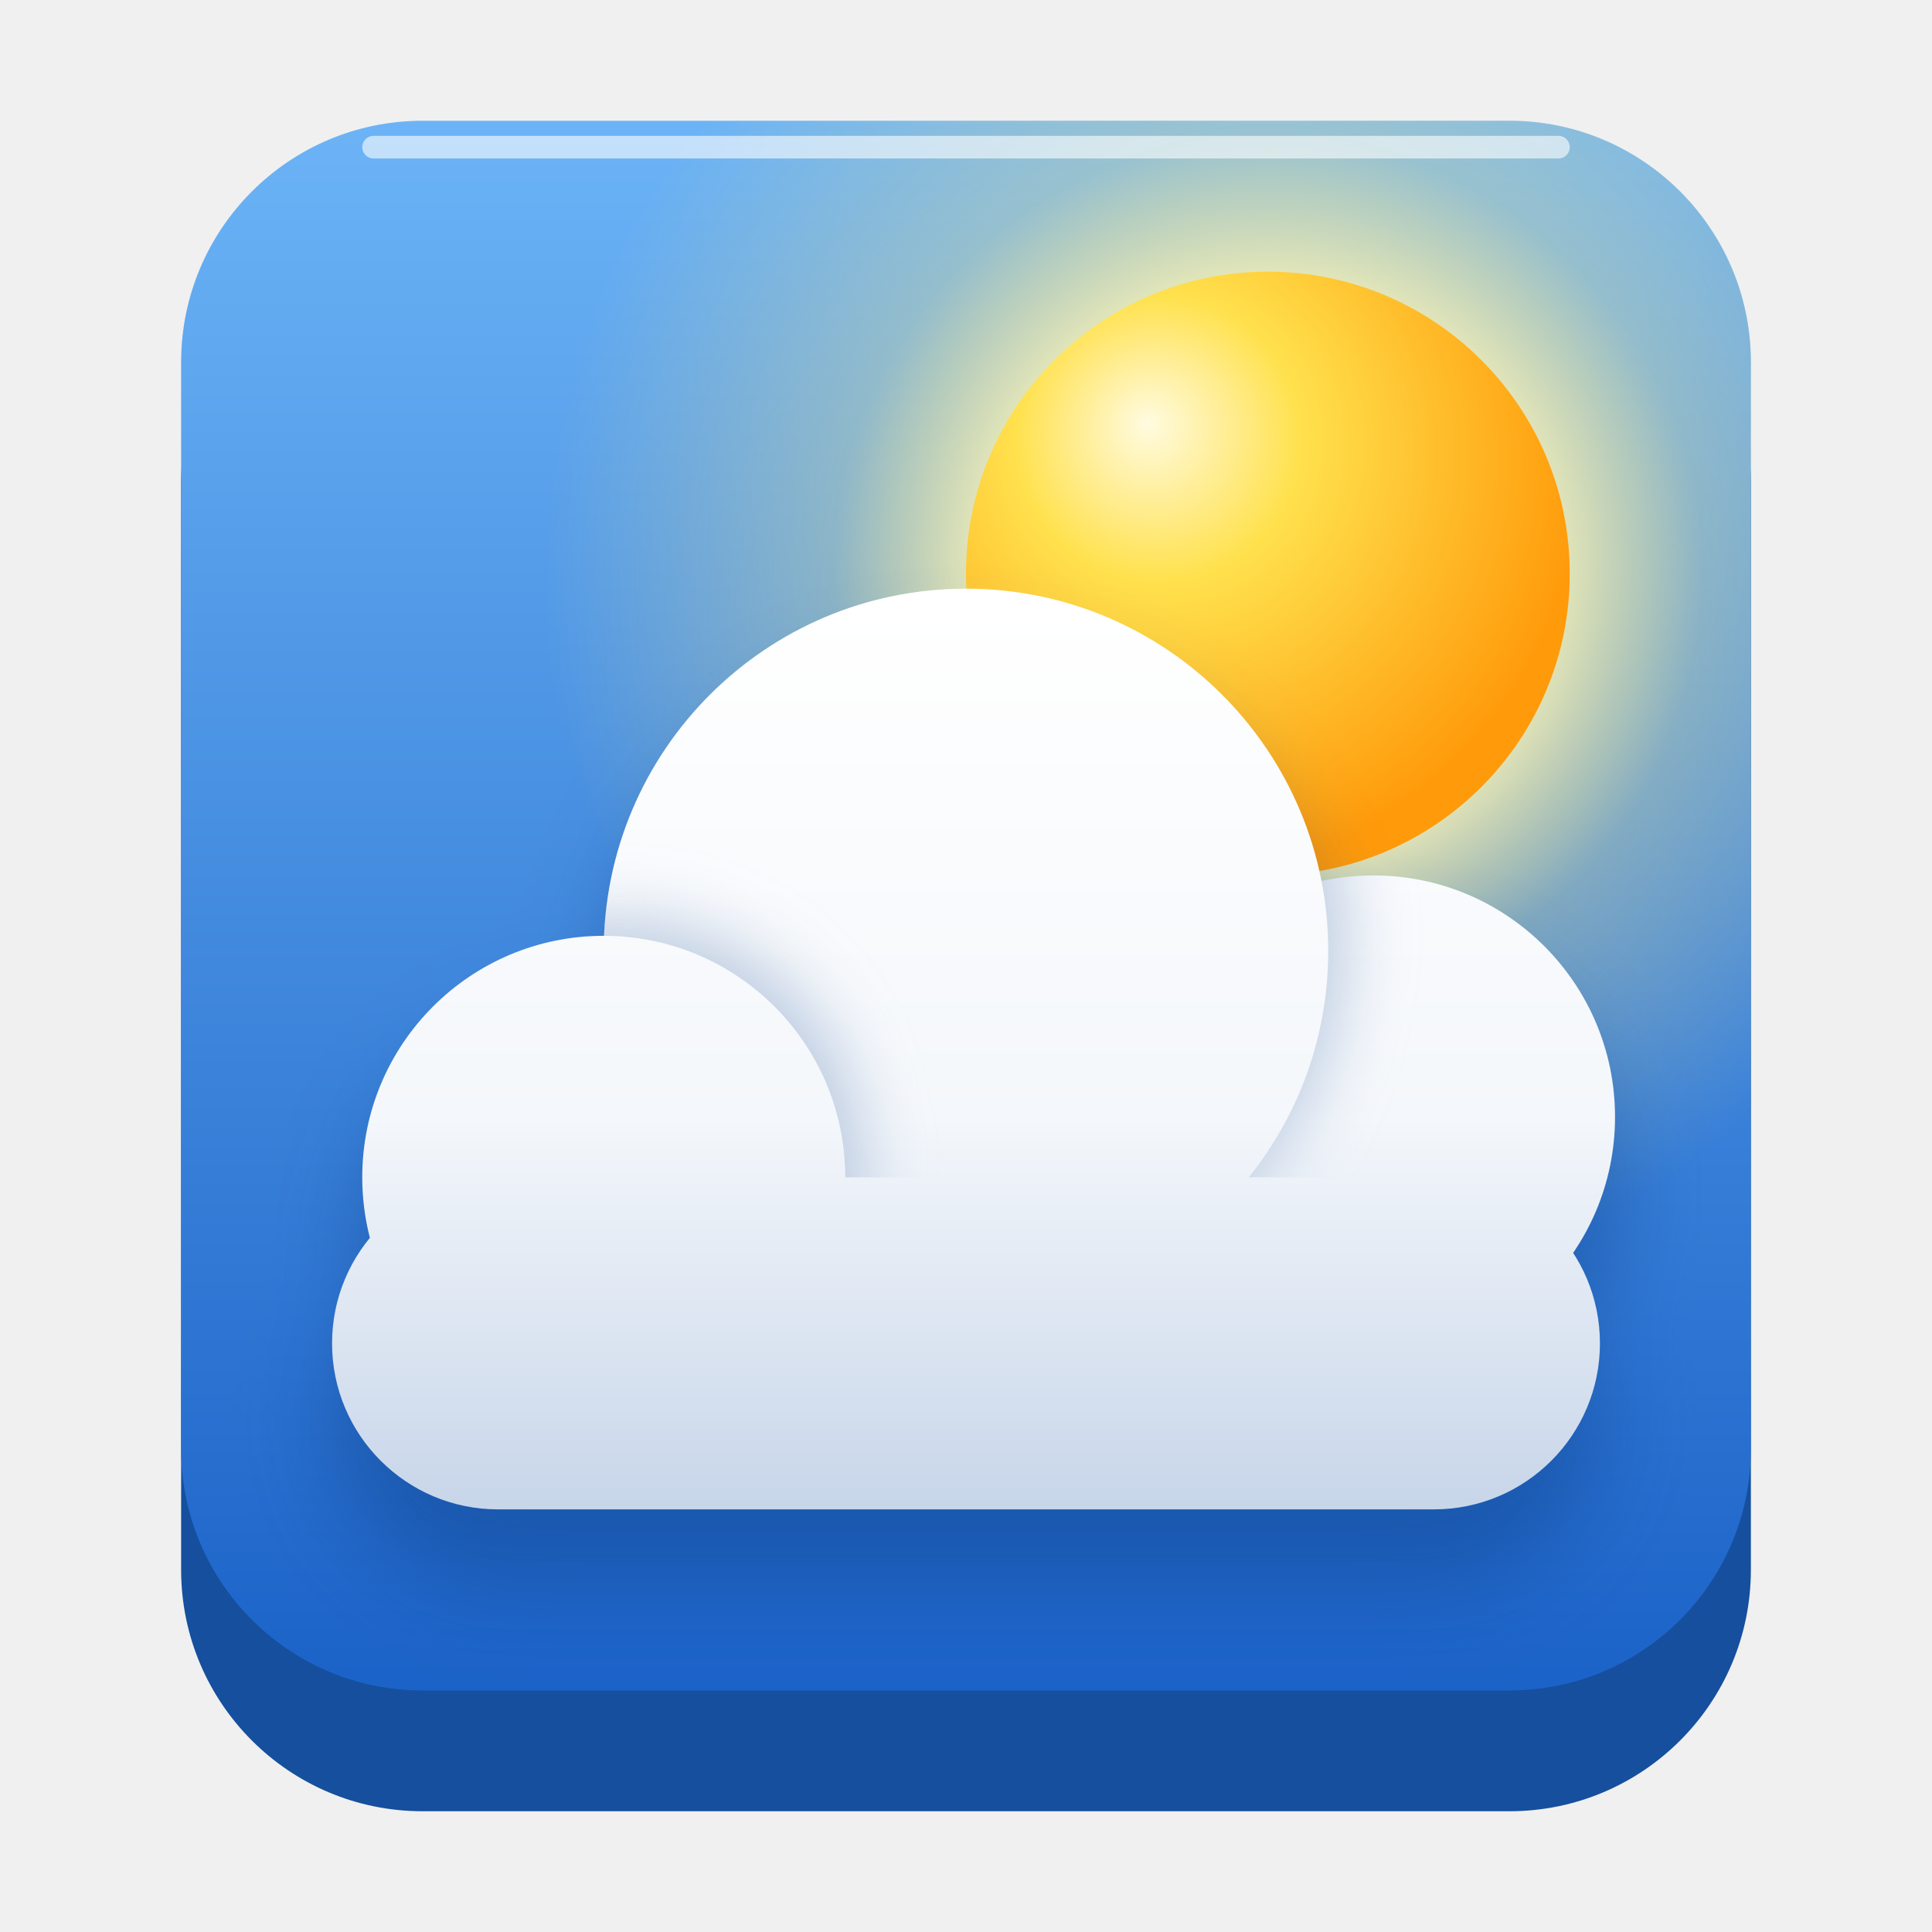
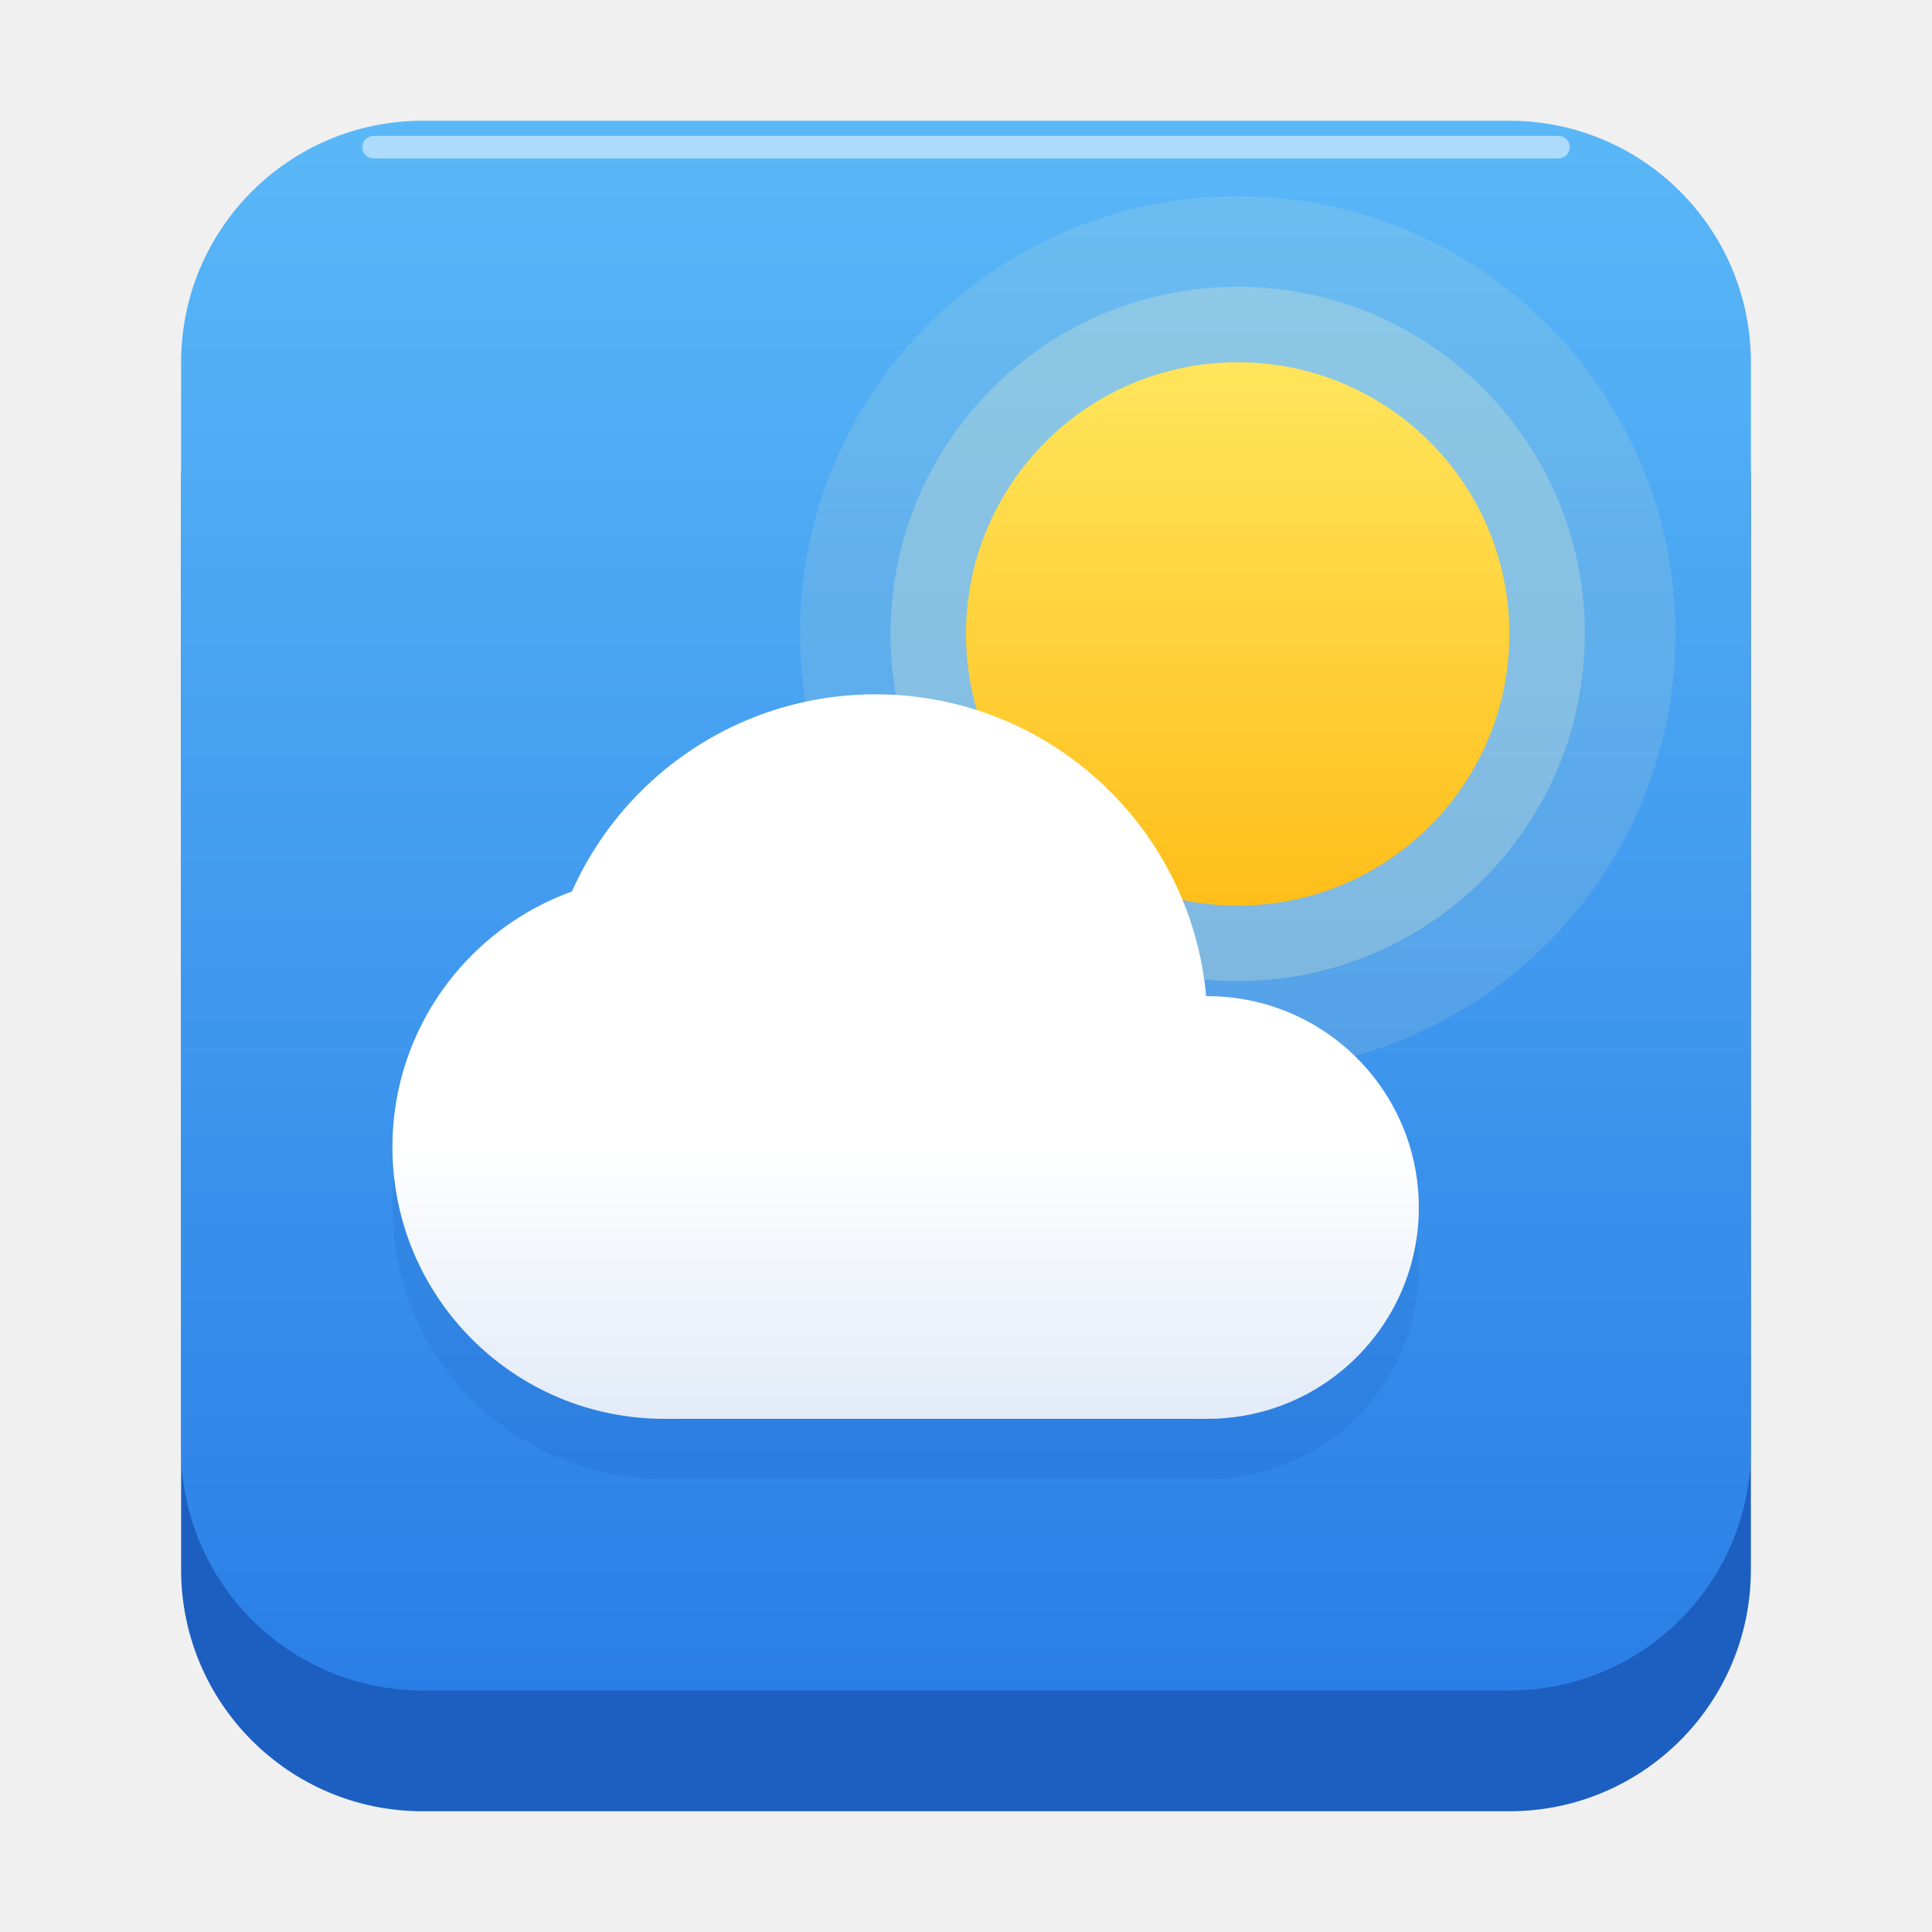
<svg xmlns="http://www.w3.org/2000/svg" height="128px" viewBox="0 0 128 128" width="128px">
  <defs>
    <linearGradient id="wx-sky" x1="0" x2="0" y1="0" y2="1">
-       <stop offset="0" stop-color="#6cb4f6" />
-       <stop offset="1" stop-color="#1b62c8" />
+       <stop offset="0" stop-color="#5ab8f8" />
+       <stop offset="1" stop-color="#2a7ee6" />
    </linearGradient>
-     <radialGradient id="wx-glow" cx="84" cy="38" r="48" gradientUnits="userSpaceOnUse">
-       <stop offset="0.4" stop-color="#fff4b0" stop-opacity="0.85" />
-       <stop offset="0.6" stop-color="#ffe680" stop-opacity="0.32" />
-       <stop offset="1" stop-color="#ffe680" stop-opacity="0" />
-     </radialGradient>
-     <radialGradient id="wx-sun" cx="78" cy="31" fx="76" fy="28" r="27" gradientUnits="userSpaceOnUse">
-       <stop offset="0" stop-color="#fffbe0" />
-       <stop offset="0.35" stop-color="#ffe14d" />
-       <stop offset="1" stop-color="#ff9a0a" />
-     </radialGradient>
-     <linearGradient id="wx-cloud" x1="0" x2="0" y1="40" y2="102" gradientUnits="userSpaceOnUse">
+     <linearGradient id="wx-sun" x1="0" x2="0" y1="24" y2="60" gradientUnits="userSpaceOnUse">
+       <stop offset="0" stop-color="#ffe55c" />
+       <stop offset="1" stop-color="#ffbe1a" />
+     </linearGradient>
+     <linearGradient id="wx-cloud" x1="0" x2="0" y1="46" y2="94" gradientUnits="userSpaceOnUse">
      <stop offset="0" stop-color="#ffffff" />
-       <stop offset="0.55" stop-color="#f4f7fb" />
-       <stop offset="1" stop-color="#c4d3e8" />
+       <stop offset="0.62" stop-color="#ffffff" />
+       <stop offset="1" stop-color="#e2ebf7" />
    </linearGradient>
-     <filter id="wx-soft" x="-0.2" y="-0.2" width="1.4" height="1.6" color-interpolation-filters="sRGB">
-       <feGaussianBlur stdDeviation="3" />
-     </filter>
-     <filter id="wx-crease" x="-0.3" y="-0.3" width="1.6" height="1.6" color-interpolation-filters="sRGB">
-       <feGaussianBlur stdDeviation="2.2" />
-     </filter>
    <clipPath id="wx-panel">
      <rect height="104" rx="16" width="104" x="12" y="8" />
    </clipPath>
-     <clipPath id="wx-clip-right">
-       <circle cx="91" cy="74" r="16" />
-     </clipPath>
-     <clipPath id="wx-clip-top">
-       <circle cx="64" cy="63" r="24" />
-     </clipPath>
  </defs>
-   <rect fill="#154f9e" height="104" rx="16" width="104" x="12" y="16" />
+   <rect fill="#1c5fc0" height="104" rx="16" width="104" x="12" y="16" />
  <rect fill="url(#wx-sky)" height="104" rx="16" width="104" x="12" y="8" />
  <g clip-path="url(#wx-panel)">
-     <circle cx="84" cy="38" r="48" fill="url(#wx-glow)" />
-     <circle cx="84" cy="38" r="20" fill="url(#wx-sun)" />
-     <g fill="#0a3a80" opacity="0.4" filter="url(#wx-soft)" transform="translate(0 5)">
-       <circle cx="64" cy="63" r="24" />
-       <circle cx="91" cy="74" r="16" />
-       <circle cx="40" cy="78" r="16" />
-       <rect height="22" rx="11" width="84" x="22" y="78" />
+     <rect fill="#ffffff" height="1.5" opacity="0.5" rx="0.75" width="80" x="24" y="9" />
+     <circle cx="82" cy="42" r="29" fill="#fff6c4" opacity="0.12" />
+     <circle cx="82" cy="42" r="23" fill="#fff6c4" opacity="0.24" />
+     <circle cx="82" cy="42" r="18" fill="url(#wx-sun)" />
+     <g fill="#0b4fae" opacity="0.14">
+       <rect height="18" width="36" x="44" y="80" />
+       <circle cx="44" cy="80" r="18" />
+       <circle cx="58" cy="72" r="22" />
+       <circle cx="80" cy="84" r="14" />
    </g>
-     <rect fill="#ffffff" height="1.5" opacity="0.6" rx="0.75" width="80" x="24" y="9" />
-     <circle cx="91" cy="74" r="16" fill="url(#wx-cloud)" />
-     <g clip-path="url(#wx-clip-right)">
-       <circle cx="65" cy="62" r="24" fill="#7f9cc4" opacity="0.5" filter="url(#wx-crease)" />
+     <g fill="url(#wx-cloud)">
+       <rect height="18" width="36" x="44" y="76" />
+       <circle cx="44" cy="76" r="18" />
+       <circle cx="58" cy="68" r="22" />
+       <circle cx="80" cy="80" r="14" />
    </g>
-     <circle cx="64" cy="63" r="24" fill="url(#wx-cloud)" />
-     <g clip-path="url(#wx-clip-top)">
-       <circle cx="41" cy="77" r="16" fill="#7f9cc4" opacity="0.5" filter="url(#wx-crease)" />
-     </g>
-     <circle cx="40" cy="78" r="16" fill="url(#wx-cloud)" />
-     <rect fill="url(#wx-cloud)" height="22" rx="11" width="84" x="22" y="78" />
  </g>
</svg>
